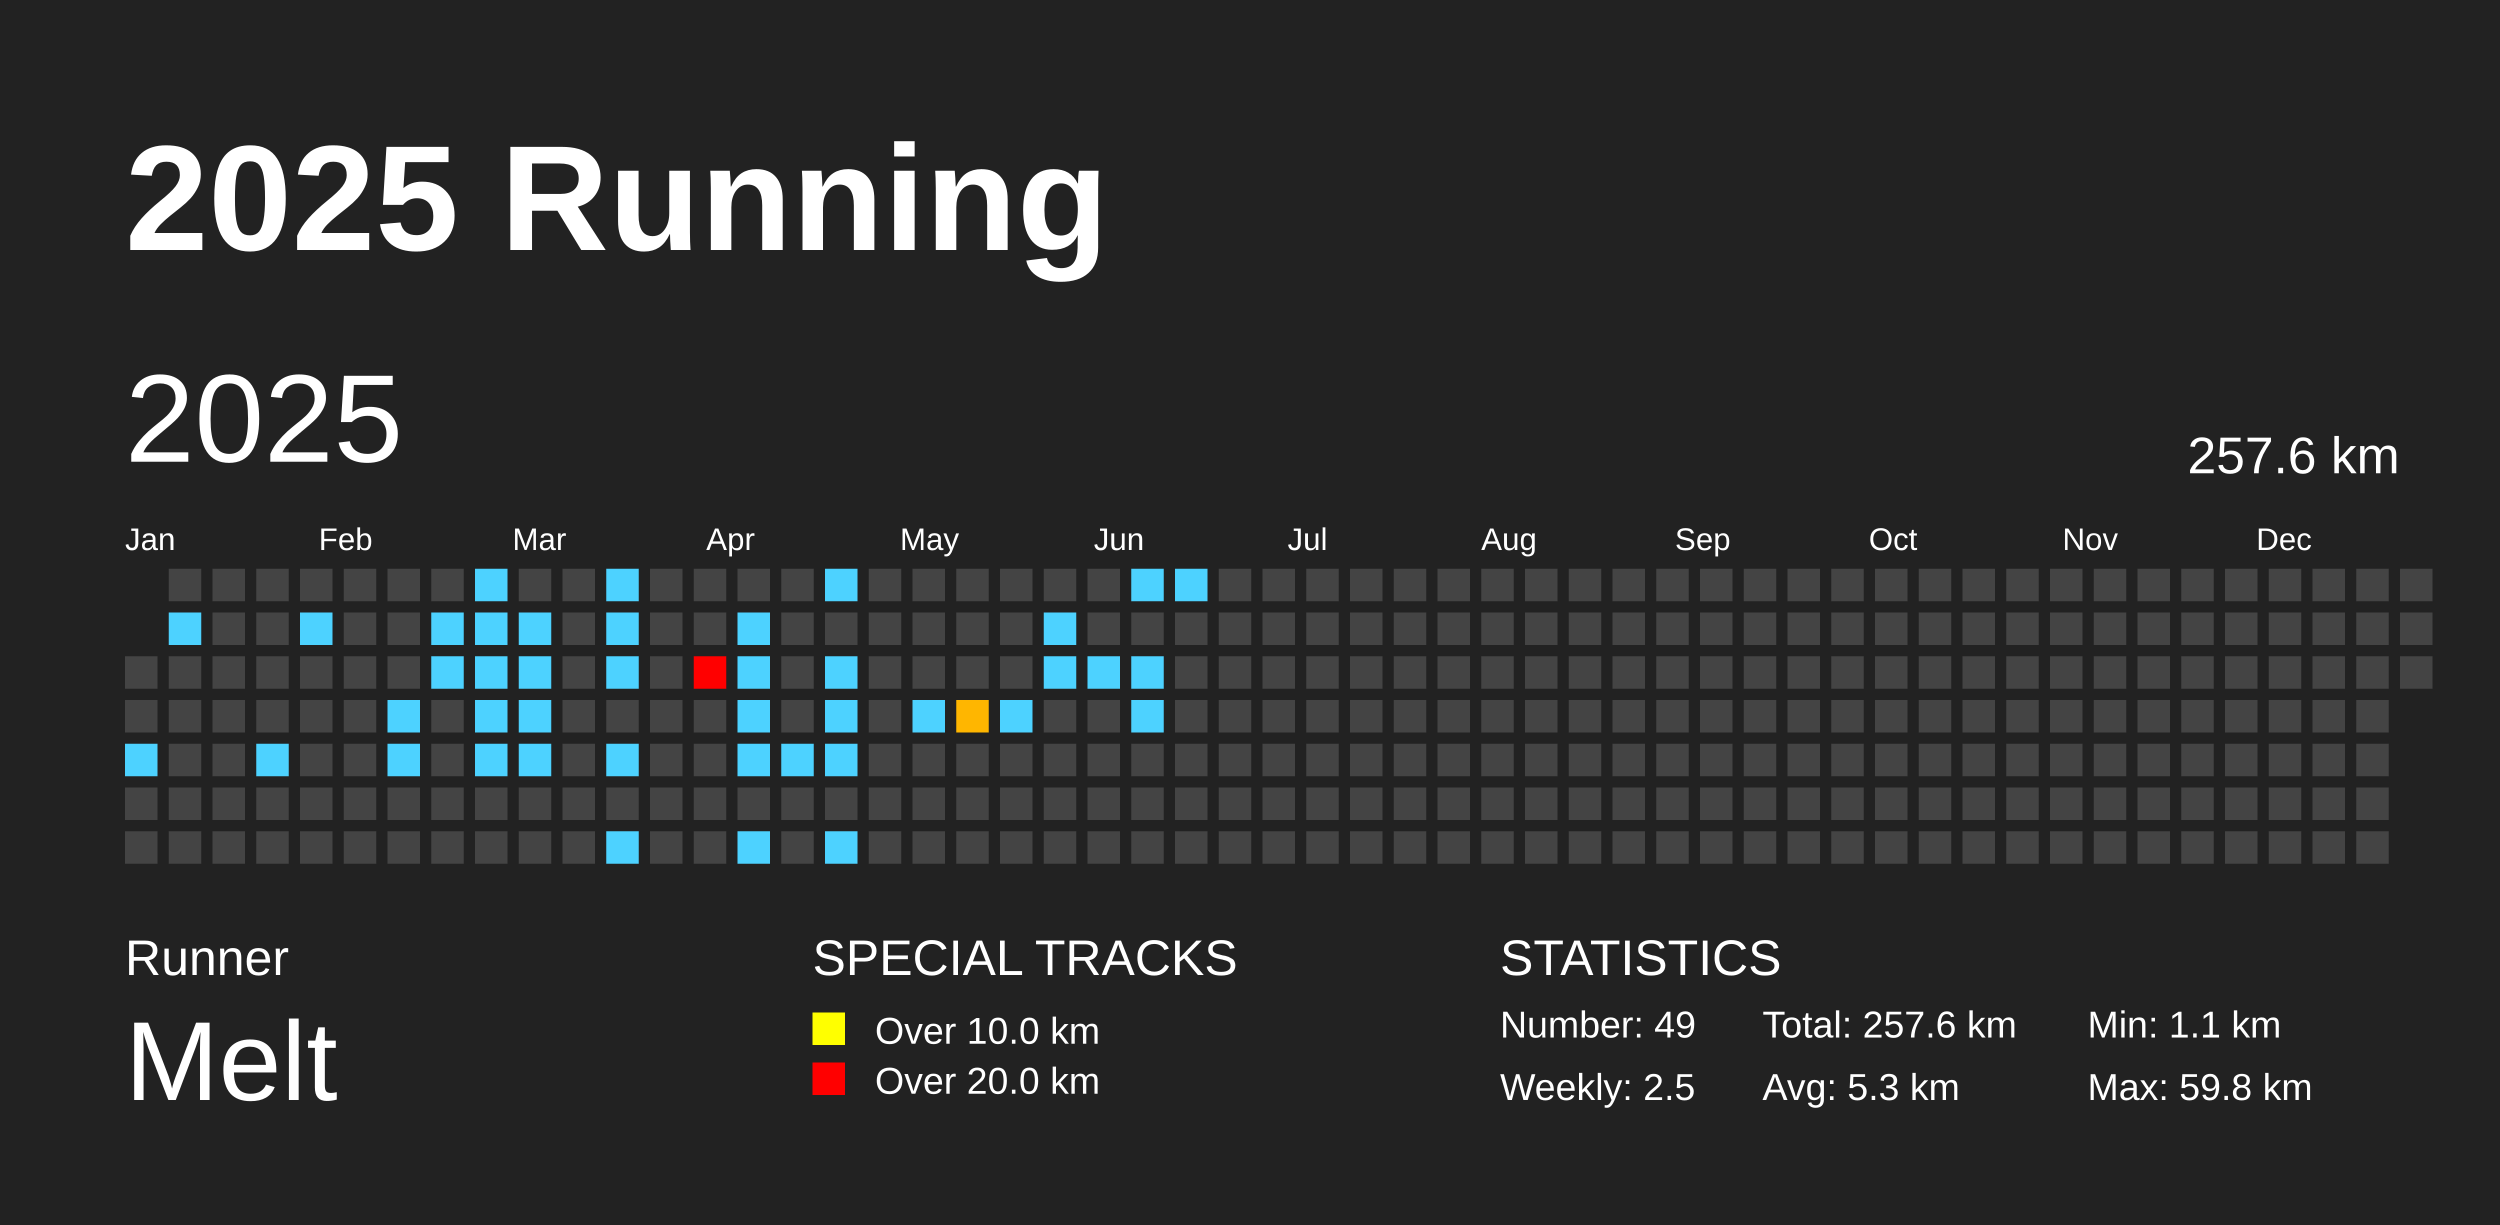
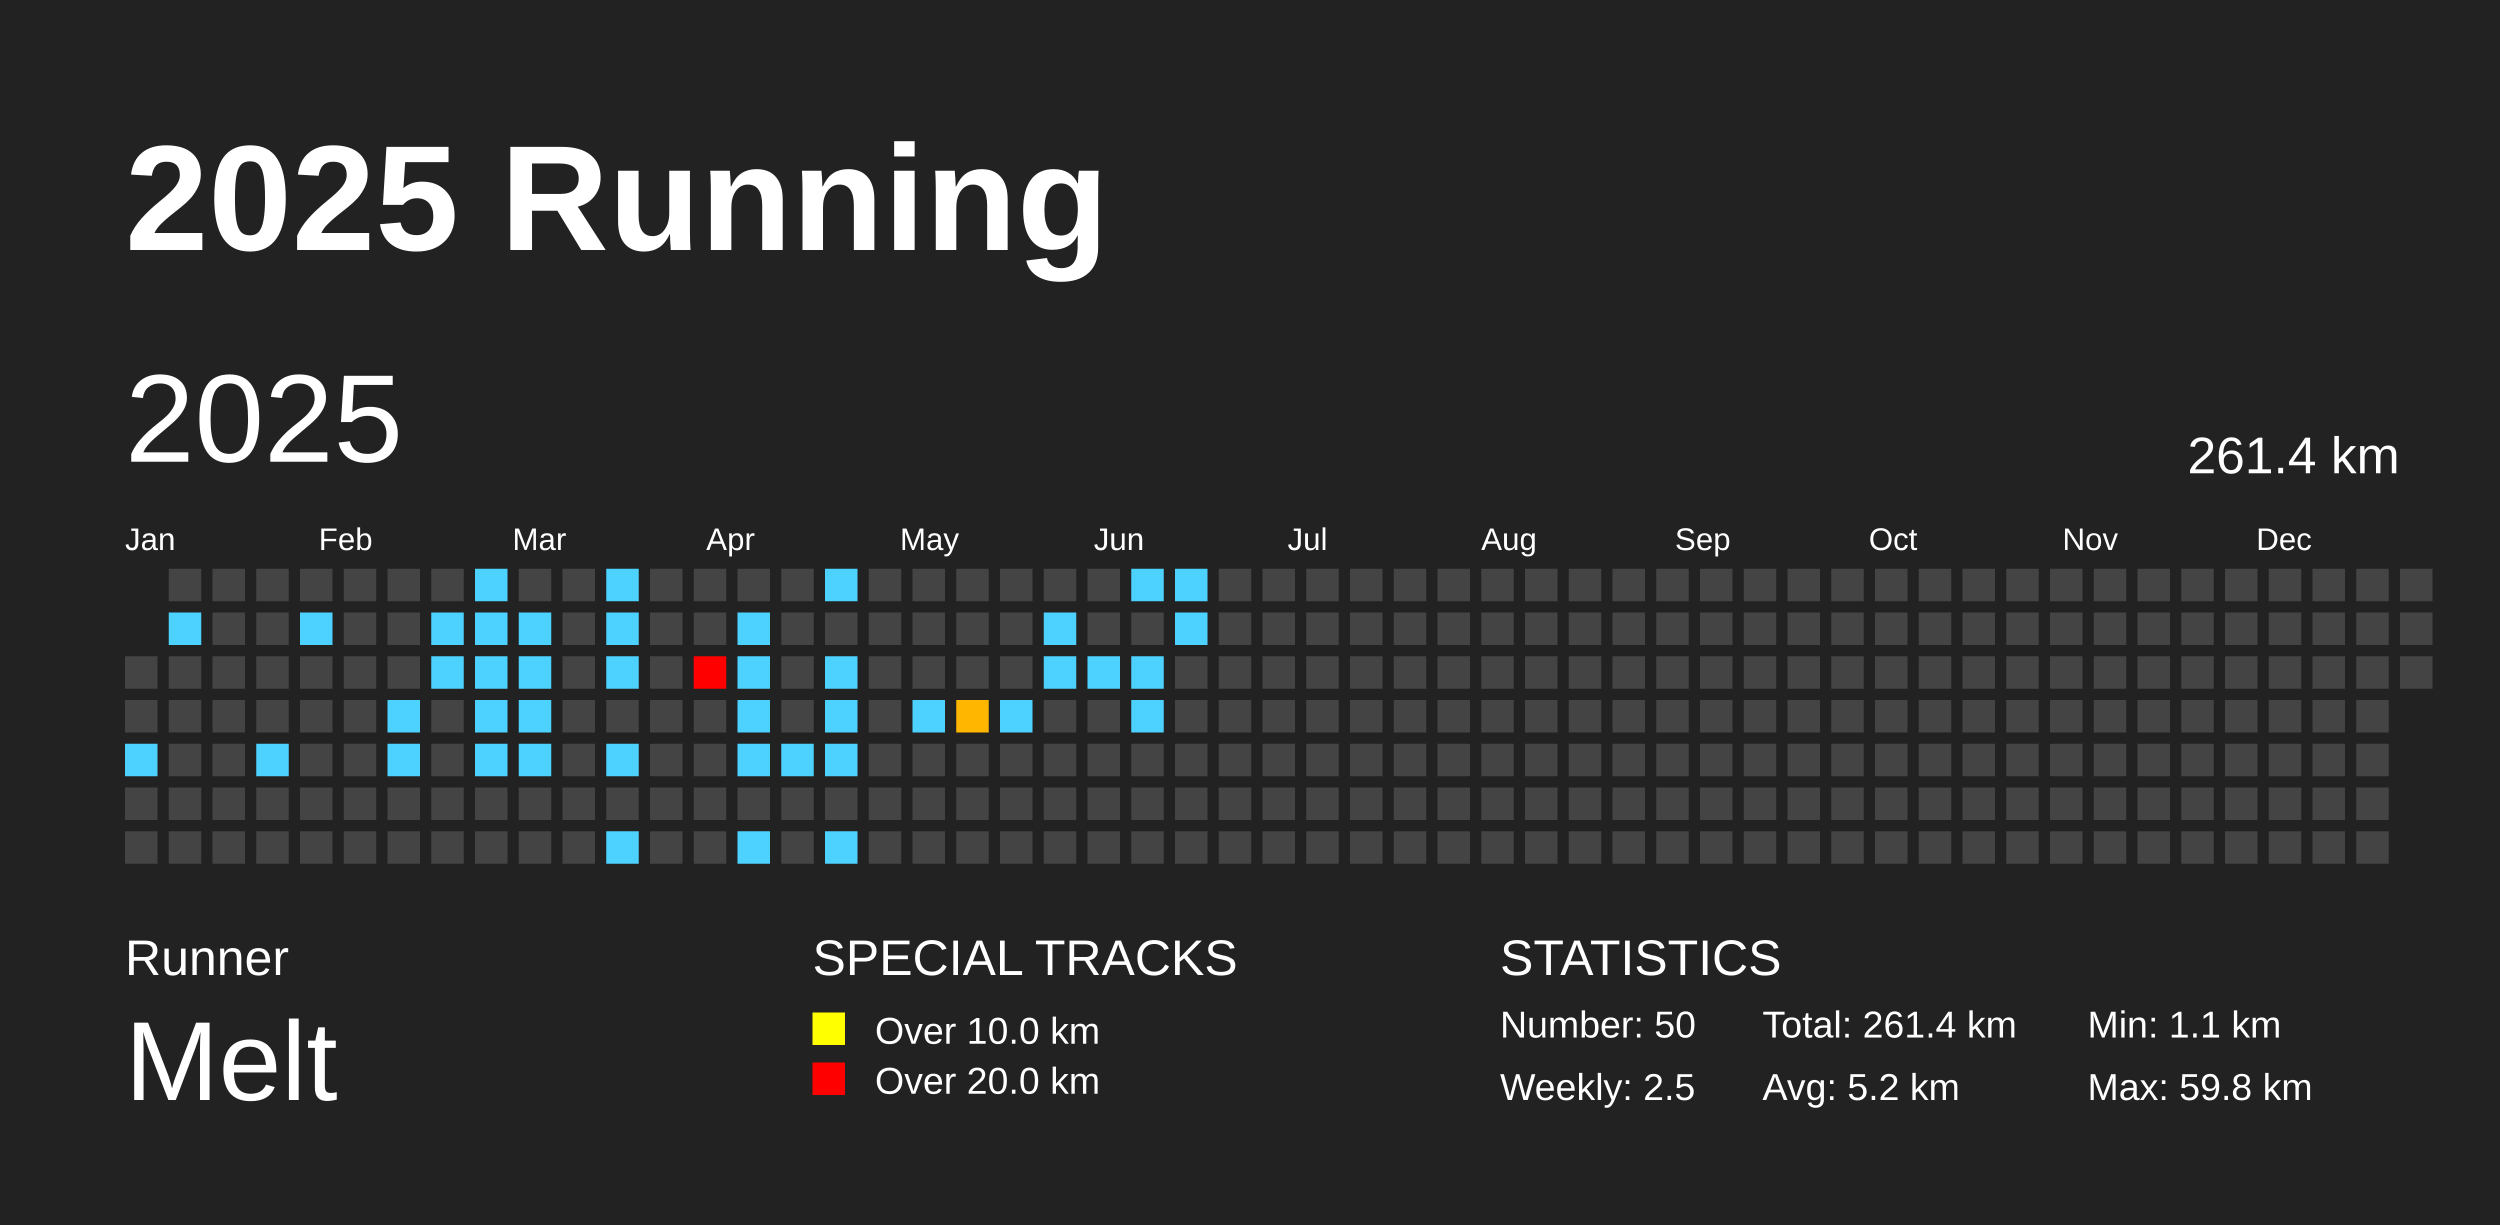
<svg xmlns="http://www.w3.org/2000/svg" baseProfile="full" height="98mm" version="1.1" viewBox="0,0,200,98" width="200mm">
  <defs />
  <rect fill="#222222" height="98" width="200" x="0" y="0" />
  <text fill="#FFFFFF" style="font-size:12px; font-family:Arial; font-weight:bold;" x="10" y="20">2025 Running</text>
  <text fill="#FFFFFF" style="font-size:4px; font-family:Arial" x="10" y="78">Runner</text>
  <text fill="#FFFFFF" style="font-size:9px; font-family:Arial" x="10" y="88">Melt</text>
  <text fill="#FFFFFF" style="font-size:4px; font-family:Arial" x="65" y="78">SPECIAL TRACKS</text>
  <rect fill="yellow" height="2.6" width="2.6" x="65" y="81" />
  <text fill="#FFFFFF" style="font-size:3px; font-family:Arial" x="70" y="83.5">Over 10.0 km</text>
  <rect fill="red" height="2.6" width="2.6" x="65" y="85" />
  <text fill="#FFFFFF" style="font-size:3px; font-family:Arial" x="70" y="87.5">Over 20.0 km</text>
  <text fill="#FFFFFF" style="font-size:4px; font-family:Arial" x="120" y="78">STATISTICS</text>
-   <text fill="#FFFFFF" style="font-size:3px; font-family:Arial" x="120" y="83">Number: 49</text>
+   <text fill="#FFFFFF" style="font-size:3px; font-family:Arial" x="120" y="83">Number: 50</text>
  <text fill="#FFFFFF" style="font-size:3px; font-family:Arial" x="120" y="88">Weekly: 2.5</text>
-   <text fill="#FFFFFF" style="font-size:3px; font-family:Arial" x="141" y="83">Total: 257.6 km</text>
-   <text fill="#FFFFFF" style="font-size:3px; font-family:Arial" x="141" y="88">Avg: 5.3 km</text>
+   <text fill="#FFFFFF" style="font-size:3px; font-family:Arial" x="141" y="83">Total: 261.4 km</text>
+   <text fill="#FFFFFF" style="font-size:3px; font-family:Arial" x="141" y="88">Avg: 5.2 km</text>
  <text fill="#FFFFFF" style="font-size:3px; font-family:Arial" x="167" y="83">Min: 1.1 km</text>
  <text fill="#FFFFFF" style="font-size:3px; font-family:Arial" x="167" y="88">Max: 59.8 km</text>
  <text dominant-baseline="hanging" fill="#FFFFFF" style="font-size:10.0px; font-family:Arial;" x="10" y="30">2025</text>
-   <text dominant-baseline="hanging" fill="#FFFFFF" style="font-size:4.125px; font-family:Arial;" x="175" y="35">257.6 km</text>
+   <text dominant-baseline="hanging" fill="#FFFFFF" style="font-size:4.125px; font-family:Arial;" x="175" y="35">261.4 km</text>
  <text fill="#FFFFFF" style="font-size:2.5px; font-family:Arial" x="10.0" y="44">Jan</text>
  <text fill="#FFFFFF" style="font-size:2.5px; font-family:Arial" x="25.5" y="44">Feb</text>
  <text fill="#FFFFFF" style="font-size:2.5px; font-family:Arial" x="41.0" y="44">Mar</text>
  <text fill="#FFFFFF" style="font-size:2.5px; font-family:Arial" x="56.5" y="44">Apr</text>
  <text fill="#FFFFFF" style="font-size:2.5px; font-family:Arial" x="72.0" y="44">May</text>
  <text fill="#FFFFFF" style="font-size:2.5px; font-family:Arial" x="87.5" y="44">Jun</text>
  <text fill="#FFFFFF" style="font-size:2.5px; font-family:Arial" x="103.0" y="44">Jul</text>
  <text fill="#FFFFFF" style="font-size:2.5px; font-family:Arial" x="118.5" y="44">Aug</text>
  <text fill="#FFFFFF" style="font-size:2.5px; font-family:Arial" x="134.0" y="44">Sep</text>
  <text fill="#FFFFFF" style="font-size:2.5px; font-family:Arial" x="149.5" y="44">Oct</text>
  <text fill="#FFFFFF" style="font-size:2.5px; font-family:Arial" x="165.0" y="44">Nov</text>
  <text fill="#FFFFFF" style="font-size:2.5px; font-family:Arial" x="180.5" y="44">Dec</text>
  <rect fill="#444444" height="2.6" width="2.6" x="10.0" y="52.5" />
  <rect fill="#444444" height="2.6" width="2.6" x="10.0" y="56.0" />
  <rect fill="#4dd2ff" height="2.6" width="2.6" x="10.0" y="59.5" />
  <rect fill="#444444" height="2.6" width="2.6" x="10.0" y="63.0" />
  <rect fill="#444444" height="2.6" width="2.6" x="10.0" y="66.5" />
  <rect fill="#444444" height="2.6" width="2.6" x="13.5" y="45.5" />
  <rect fill="#4dd2ff" height="2.6" width="2.6" x="13.5" y="49.0" />
  <rect fill="#444444" height="2.6" width="2.6" x="13.5" y="52.5" />
  <rect fill="#444444" height="2.6" width="2.6" x="13.5" y="56.0" />
  <rect fill="#444444" height="2.6" width="2.6" x="13.5" y="59.5" />
  <rect fill="#444444" height="2.6" width="2.6" x="13.5" y="63.0" />
  <rect fill="#444444" height="2.6" width="2.6" x="13.5" y="66.5" />
  <rect fill="#444444" height="2.6" width="2.6" x="17.0" y="45.5" />
  <rect fill="#444444" height="2.6" width="2.6" x="17.0" y="49.0" />
  <rect fill="#444444" height="2.6" width="2.6" x="17.0" y="52.5" />
  <rect fill="#444444" height="2.6" width="2.6" x="17.0" y="56.0" />
  <rect fill="#444444" height="2.6" width="2.6" x="17.0" y="59.5" />
  <rect fill="#444444" height="2.6" width="2.6" x="17.0" y="63.0" />
  <rect fill="#444444" height="2.6" width="2.6" x="17.0" y="66.5" />
  <rect fill="#444444" height="2.6" width="2.6" x="20.5" y="45.5" />
  <rect fill="#444444" height="2.6" width="2.6" x="20.5" y="49.0" />
  <rect fill="#444444" height="2.6" width="2.6" x="20.5" y="52.5" />
  <rect fill="#444444" height="2.6" width="2.6" x="20.5" y="56.0" />
  <rect fill="#4dd2ff" height="2.6" width="2.6" x="20.5" y="59.5" />
  <rect fill="#444444" height="2.6" width="2.6" x="20.5" y="63.0" />
  <rect fill="#444444" height="2.6" width="2.6" x="20.5" y="66.5" />
  <rect fill="#444444" height="2.6" width="2.6" x="24.0" y="45.5" />
  <rect fill="#4dd2ff" height="2.6" width="2.6" x="24.0" y="49.0" />
  <rect fill="#444444" height="2.6" width="2.6" x="24.0" y="52.5" />
  <rect fill="#444444" height="2.6" width="2.6" x="24.0" y="56.0" />
  <rect fill="#444444" height="2.6" width="2.6" x="24.0" y="59.5" />
  <rect fill="#444444" height="2.6" width="2.6" x="24.0" y="63.0" />
  <rect fill="#444444" height="2.6" width="2.6" x="24.0" y="66.5" />
  <rect fill="#444444" height="2.6" width="2.6" x="27.5" y="45.5" />
  <rect fill="#444444" height="2.6" width="2.6" x="27.5" y="49.0" />
  <rect fill="#444444" height="2.6" width="2.6" x="27.5" y="52.5" />
  <rect fill="#444444" height="2.6" width="2.6" x="27.5" y="56.0" />
  <rect fill="#444444" height="2.6" width="2.6" x="27.5" y="59.5" />
  <rect fill="#444444" height="2.6" width="2.6" x="27.5" y="63.0" />
  <rect fill="#444444" height="2.6" width="2.6" x="27.5" y="66.5" />
  <rect fill="#444444" height="2.6" width="2.6" x="31.0" y="45.5" />
  <rect fill="#444444" height="2.6" width="2.6" x="31.0" y="49.0" />
  <rect fill="#444444" height="2.6" width="2.6" x="31.0" y="52.5" />
  <rect fill="#4dd2ff" height="2.6" width="2.6" x="31.0" y="56.0" />
  <rect fill="#4dd2ff" height="2.6" width="2.6" x="31.0" y="59.5" />
  <rect fill="#444444" height="2.6" width="2.6" x="31.0" y="63.0" />
  <rect fill="#444444" height="2.6" width="2.6" x="31.0" y="66.5" />
  <rect fill="#444444" height="2.6" width="2.6" x="34.5" y="45.5" />
  <rect fill="#4dd2ff" height="2.6" width="2.6" x="34.5" y="49.0" />
  <rect fill="#4dd2ff" height="2.6" width="2.6" x="34.5" y="52.5" />
  <rect fill="#444444" height="2.6" width="2.6" x="34.5" y="56.0" />
  <rect fill="#444444" height="2.6" width="2.6" x="34.5" y="59.5" />
  <rect fill="#444444" height="2.6" width="2.6" x="34.5" y="63.0" />
  <rect fill="#444444" height="2.6" width="2.6" x="34.5" y="66.5" />
  <rect fill="#4dd2ff" height="2.6" width="2.6" x="38.0" y="45.5" />
  <rect fill="#4dd2ff" height="2.6" width="2.6" x="38.0" y="49.0" />
  <rect fill="#4dd2ff" height="2.6" width="2.6" x="38.0" y="52.5" />
  <rect fill="#4dd2ff" height="2.6" width="2.6" x="38.0" y="56.0" />
  <rect fill="#4dd2ff" height="2.6" width="2.6" x="38.0" y="59.5" />
  <rect fill="#444444" height="2.6" width="2.6" x="38.0" y="63.0" />
  <rect fill="#444444" height="2.6" width="2.6" x="38.0" y="66.5" />
  <rect fill="#444444" height="2.6" width="2.6" x="41.5" y="45.5" />
  <rect fill="#4dd2ff" height="2.6" width="2.6" x="41.5" y="49.0" />
  <rect fill="#4dd2ff" height="2.6" width="2.6" x="41.5" y="52.5" />
  <rect fill="#4dd2ff" height="2.6" width="2.6" x="41.5" y="56.0" />
  <rect fill="#4dd2ff" height="2.6" width="2.6" x="41.5" y="59.5" />
  <rect fill="#444444" height="2.6" width="2.6" x="41.5" y="63.0" />
  <rect fill="#444444" height="2.6" width="2.6" x="41.5" y="66.5" />
  <rect fill="#444444" height="2.6" width="2.6" x="45.0" y="45.5" />
  <rect fill="#444444" height="2.6" width="2.6" x="45.0" y="49.0" />
  <rect fill="#444444" height="2.6" width="2.6" x="45.0" y="52.5" />
  <rect fill="#444444" height="2.6" width="2.6" x="45.0" y="56.0" />
  <rect fill="#444444" height="2.6" width="2.6" x="45.0" y="59.5" />
  <rect fill="#444444" height="2.6" width="2.6" x="45.0" y="63.0" />
  <rect fill="#444444" height="2.6" width="2.6" x="45.0" y="66.5" />
  <rect fill="#4dd2ff" height="2.6" width="2.6" x="48.5" y="45.5" />
  <rect fill="#4dd2ff" height="2.6" width="2.6" x="48.5" y="49.0" />
  <rect fill="#4dd2ff" height="2.6" width="2.6" x="48.5" y="52.5" />
  <rect fill="#444444" height="2.6" width="2.6" x="48.5" y="56.0" />
  <rect fill="#4dd2ff" height="2.6" width="2.6" x="48.5" y="59.5" />
  <rect fill="#444444" height="2.6" width="2.6" x="48.5" y="63.0" />
  <rect fill="#4dd2ff" height="2.6" width="2.6" x="48.5" y="66.5" />
  <rect fill="#444444" height="2.6" width="2.6" x="52.0" y="45.5" />
  <rect fill="#444444" height="2.6" width="2.6" x="52.0" y="49.0" />
  <rect fill="#444444" height="2.6" width="2.6" x="52.0" y="52.5" />
  <rect fill="#444444" height="2.6" width="2.6" x="52.0" y="56.0" />
  <rect fill="#444444" height="2.6" width="2.6" x="52.0" y="59.5" />
  <rect fill="#444444" height="2.6" width="2.6" x="52.0" y="63.0" />
  <rect fill="#444444" height="2.6" width="2.6" x="52.0" y="66.5" />
  <rect fill="#444444" height="2.6" width="2.6" x="55.5" y="45.5" />
  <rect fill="#444444" height="2.6" width="2.6" x="55.5" y="49.0" />
  <rect fill="red" height="2.6" width="2.6" x="55.5" y="52.5" />
  <rect fill="#444444" height="2.6" width="2.6" x="55.5" y="56.0" />
  <rect fill="#444444" height="2.6" width="2.6" x="55.5" y="59.5" />
  <rect fill="#444444" height="2.6" width="2.6" x="55.5" y="63.0" />
  <rect fill="#444444" height="2.6" width="2.6" x="55.5" y="66.5" />
  <rect fill="#444444" height="2.6" width="2.6" x="59.0" y="45.5" />
  <rect fill="#4dd2ff" height="2.6" width="2.6" x="59.0" y="49.0" />
  <rect fill="#4dd2ff" height="2.6" width="2.6" x="59.0" y="52.5" />
  <rect fill="#4dd2ff" height="2.6" width="2.6" x="59.0" y="56.0" />
  <rect fill="#4dd2ff" height="2.6" width="2.6" x="59.0" y="59.5" />
  <rect fill="#444444" height="2.6" width="2.6" x="59.0" y="63.0" />
  <rect fill="#4dd2ff" height="2.6" width="2.6" x="59.0" y="66.5" />
  <rect fill="#444444" height="2.6" width="2.6" x="62.5" y="45.5" />
  <rect fill="#444444" height="2.6" width="2.6" x="62.5" y="49.0" />
  <rect fill="#444444" height="2.6" width="2.6" x="62.5" y="52.5" />
  <rect fill="#444444" height="2.6" width="2.6" x="62.5" y="56.0" />
  <rect fill="#4dd2ff" height="2.6" width="2.6" x="62.5" y="59.5" />
  <rect fill="#444444" height="2.6" width="2.6" x="62.5" y="63.0" />
  <rect fill="#444444" height="2.6" width="2.6" x="62.5" y="66.5" />
  <rect fill="#4dd2ff" height="2.6" width="2.6" x="66.0" y="45.5" />
  <rect fill="#444444" height="2.6" width="2.6" x="66.0" y="49.0" />
  <rect fill="#4dd2ff" height="2.6" width="2.6" x="66.0" y="52.5" />
  <rect fill="#4dd2ff" height="2.6" width="2.6" x="66.0" y="56.0" />
  <rect fill="#4dd2ff" height="2.6" width="2.6" x="66.0" y="59.5" />
  <rect fill="#444444" height="2.6" width="2.6" x="66.0" y="63.0" />
  <rect fill="#4dd2ff" height="2.6" width="2.6" x="66.0" y="66.5" />
  <rect fill="#444444" height="2.6" width="2.6" x="69.5" y="45.5" />
  <rect fill="#444444" height="2.6" width="2.6" x="69.5" y="49.0" />
  <rect fill="#444444" height="2.6" width="2.6" x="69.5" y="52.5" />
  <rect fill="#444444" height="2.6" width="2.6" x="69.5" y="56.0" />
  <rect fill="#444444" height="2.6" width="2.6" x="69.5" y="59.5" />
  <rect fill="#444444" height="2.6" width="2.6" x="69.5" y="63.0" />
  <rect fill="#444444" height="2.6" width="2.6" x="69.5" y="66.5" />
  <rect fill="#444444" height="2.6" width="2.6" x="73.0" y="45.5" />
  <rect fill="#444444" height="2.6" width="2.6" x="73.0" y="49.0" />
  <rect fill="#444444" height="2.6" width="2.6" x="73.0" y="52.5" />
  <rect fill="#4dd2ff" height="2.6" width="2.6" x="73.0" y="56.0" />
  <rect fill="#444444" height="2.6" width="2.6" x="73.0" y="59.5" />
  <rect fill="#444444" height="2.6" width="2.6" x="73.0" y="63.0" />
  <rect fill="#444444" height="2.6" width="2.6" x="73.0" y="66.5" />
  <rect fill="#444444" height="2.6" width="2.6" x="76.5" y="45.5" />
  <rect fill="#444444" height="2.6" width="2.6" x="76.5" y="49.0" />
  <rect fill="#444444" height="2.6" width="2.6" x="76.5" y="52.5" />
  <rect fill="#ffb600" height="2.6" width="2.6" x="76.5" y="56.0" />
  <rect fill="#444444" height="2.6" width="2.6" x="76.5" y="59.5" />
  <rect fill="#444444" height="2.6" width="2.6" x="76.5" y="63.0" />
  <rect fill="#444444" height="2.6" width="2.6" x="76.5" y="66.5" />
  <rect fill="#444444" height="2.6" width="2.6" x="80.0" y="45.5" />
  <rect fill="#444444" height="2.6" width="2.6" x="80.0" y="49.0" />
  <rect fill="#444444" height="2.6" width="2.6" x="80.0" y="52.5" />
  <rect fill="#4dd2ff" height="2.6" width="2.6" x="80.0" y="56.0" />
  <rect fill="#444444" height="2.6" width="2.6" x="80.0" y="59.5" />
  <rect fill="#444444" height="2.6" width="2.6" x="80.0" y="63.0" />
  <rect fill="#444444" height="2.6" width="2.6" x="80.0" y="66.5" />
  <rect fill="#444444" height="2.6" width="2.6" x="83.5" y="45.5" />
  <rect fill="#4dd2ff" height="2.6" width="2.6" x="83.5" y="49.0" />
  <rect fill="#4dd2ff" height="2.6" width="2.6" x="83.5" y="52.5" />
  <rect fill="#444444" height="2.6" width="2.6" x="83.5" y="56.0" />
  <rect fill="#444444" height="2.6" width="2.6" x="83.5" y="59.5" />
  <rect fill="#444444" height="2.6" width="2.6" x="83.5" y="63.0" />
  <rect fill="#444444" height="2.6" width="2.6" x="83.5" y="66.5" />
  <rect fill="#444444" height="2.6" width="2.6" x="87.0" y="45.5" />
  <rect fill="#444444" height="2.6" width="2.6" x="87.0" y="49.0" />
  <rect fill="#4dd2ff" height="2.6" width="2.6" x="87.0" y="52.5" />
  <rect fill="#444444" height="2.6" width="2.6" x="87.0" y="56.0" />
  <rect fill="#444444" height="2.6" width="2.6" x="87.0" y="59.5" />
  <rect fill="#444444" height="2.6" width="2.6" x="87.0" y="63.0" />
  <rect fill="#444444" height="2.6" width="2.6" x="87.0" y="66.5" />
  <rect fill="#4dd2ff" height="2.6" width="2.6" x="90.5" y="45.5" />
  <rect fill="#444444" height="2.6" width="2.6" x="90.5" y="49.0" />
  <rect fill="#4dd2ff" height="2.6" width="2.6" x="90.5" y="52.5" />
  <rect fill="#4dd2ff" height="2.6" width="2.6" x="90.5" y="56.0" />
  <rect fill="#444444" height="2.6" width="2.6" x="90.5" y="59.5" />
  <rect fill="#444444" height="2.6" width="2.6" x="90.5" y="63.0" />
  <rect fill="#444444" height="2.6" width="2.6" x="90.5" y="66.5" />
  <rect fill="#4dd2ff" height="2.6" width="2.6" x="94.0" y="45.5" />
-   <rect fill="#444444" height="2.6" width="2.6" x="94.0" y="49.0" />
+   <rect fill="#4dd2ff" height="2.6" width="2.6" x="94.0" y="49.0" />
  <rect fill="#444444" height="2.6" width="2.6" x="94.0" y="52.5" />
  <rect fill="#444444" height="2.6" width="2.6" x="94.0" y="56.0" />
  <rect fill="#444444" height="2.6" width="2.6" x="94.0" y="59.5" />
  <rect fill="#444444" height="2.6" width="2.6" x="94.0" y="63.0" />
  <rect fill="#444444" height="2.6" width="2.6" x="94.0" y="66.5" />
  <rect fill="#444444" height="2.6" width="2.6" x="97.5" y="45.5" />
  <rect fill="#444444" height="2.6" width="2.6" x="97.5" y="49.0" />
  <rect fill="#444444" height="2.6" width="2.6" x="97.5" y="52.5" />
  <rect fill="#444444" height="2.6" width="2.6" x="97.5" y="56.0" />
  <rect fill="#444444" height="2.6" width="2.6" x="97.5" y="59.5" />
  <rect fill="#444444" height="2.6" width="2.6" x="97.5" y="63.0" />
  <rect fill="#444444" height="2.6" width="2.6" x="97.5" y="66.5" />
  <rect fill="#444444" height="2.6" width="2.6" x="101.0" y="45.5" />
  <rect fill="#444444" height="2.6" width="2.6" x="101.0" y="49.0" />
  <rect fill="#444444" height="2.6" width="2.6" x="101.0" y="52.5" />
  <rect fill="#444444" height="2.6" width="2.6" x="101.0" y="56.0" />
  <rect fill="#444444" height="2.6" width="2.6" x="101.0" y="59.5" />
  <rect fill="#444444" height="2.6" width="2.6" x="101.0" y="63.0" />
  <rect fill="#444444" height="2.6" width="2.6" x="101.0" y="66.5" />
  <rect fill="#444444" height="2.6" width="2.6" x="104.5" y="45.5" />
  <rect fill="#444444" height="2.6" width="2.6" x="104.5" y="49.0" />
  <rect fill="#444444" height="2.6" width="2.6" x="104.5" y="52.5" />
  <rect fill="#444444" height="2.6" width="2.6" x="104.5" y="56.0" />
  <rect fill="#444444" height="2.6" width="2.6" x="104.5" y="59.5" />
  <rect fill="#444444" height="2.6" width="2.6" x="104.5" y="63.0" />
  <rect fill="#444444" height="2.6" width="2.6" x="104.5" y="66.5" />
  <rect fill="#444444" height="2.6" width="2.6" x="108.0" y="45.5" />
  <rect fill="#444444" height="2.6" width="2.6" x="108.0" y="49.0" />
  <rect fill="#444444" height="2.6" width="2.6" x="108.0" y="52.5" />
  <rect fill="#444444" height="2.6" width="2.6" x="108.0" y="56.0" />
  <rect fill="#444444" height="2.6" width="2.6" x="108.0" y="59.5" />
  <rect fill="#444444" height="2.6" width="2.6" x="108.0" y="63.0" />
  <rect fill="#444444" height="2.6" width="2.6" x="108.0" y="66.5" />
  <rect fill="#444444" height="2.6" width="2.6" x="111.5" y="45.5" />
  <rect fill="#444444" height="2.6" width="2.6" x="111.5" y="49.0" />
  <rect fill="#444444" height="2.6" width="2.6" x="111.5" y="52.5" />
  <rect fill="#444444" height="2.6" width="2.6" x="111.5" y="56.0" />
  <rect fill="#444444" height="2.6" width="2.6" x="111.5" y="59.5" />
  <rect fill="#444444" height="2.6" width="2.6" x="111.5" y="63.0" />
  <rect fill="#444444" height="2.6" width="2.6" x="111.5" y="66.5" />
  <rect fill="#444444" height="2.6" width="2.6" x="115.0" y="45.5" />
  <rect fill="#444444" height="2.6" width="2.6" x="115.0" y="49.0" />
  <rect fill="#444444" height="2.6" width="2.6" x="115.0" y="52.5" />
  <rect fill="#444444" height="2.6" width="2.6" x="115.0" y="56.0" />
  <rect fill="#444444" height="2.6" width="2.6" x="115.0" y="59.5" />
  <rect fill="#444444" height="2.6" width="2.6" x="115.0" y="63.0" />
  <rect fill="#444444" height="2.6" width="2.6" x="115.0" y="66.5" />
  <rect fill="#444444" height="2.6" width="2.6" x="118.5" y="45.5" />
  <rect fill="#444444" height="2.6" width="2.6" x="118.5" y="49.0" />
  <rect fill="#444444" height="2.6" width="2.6" x="118.5" y="52.5" />
  <rect fill="#444444" height="2.6" width="2.6" x="118.5" y="56.0" />
  <rect fill="#444444" height="2.6" width="2.6" x="118.5" y="59.5" />
  <rect fill="#444444" height="2.6" width="2.6" x="118.5" y="63.0" />
  <rect fill="#444444" height="2.6" width="2.6" x="118.5" y="66.5" />
  <rect fill="#444444" height="2.6" width="2.6" x="122.0" y="45.5" />
  <rect fill="#444444" height="2.6" width="2.6" x="122.0" y="49.0" />
  <rect fill="#444444" height="2.6" width="2.6" x="122.0" y="52.5" />
  <rect fill="#444444" height="2.6" width="2.6" x="122.0" y="56.0" />
  <rect fill="#444444" height="2.6" width="2.6" x="122.0" y="59.5" />
  <rect fill="#444444" height="2.6" width="2.6" x="122.0" y="63.0" />
  <rect fill="#444444" height="2.6" width="2.6" x="122.0" y="66.5" />
  <rect fill="#444444" height="2.6" width="2.6" x="125.5" y="45.5" />
  <rect fill="#444444" height="2.6" width="2.6" x="125.5" y="49.0" />
  <rect fill="#444444" height="2.6" width="2.6" x="125.5" y="52.5" />
  <rect fill="#444444" height="2.6" width="2.6" x="125.5" y="56.0" />
  <rect fill="#444444" height="2.6" width="2.6" x="125.5" y="59.5" />
  <rect fill="#444444" height="2.6" width="2.6" x="125.5" y="63.0" />
  <rect fill="#444444" height="2.6" width="2.6" x="125.5" y="66.5" />
  <rect fill="#444444" height="2.6" width="2.6" x="129.0" y="45.5" />
  <rect fill="#444444" height="2.6" width="2.6" x="129.0" y="49.0" />
  <rect fill="#444444" height="2.6" width="2.6" x="129.0" y="52.5" />
  <rect fill="#444444" height="2.6" width="2.6" x="129.0" y="56.0" />
  <rect fill="#444444" height="2.6" width="2.6" x="129.0" y="59.5" />
  <rect fill="#444444" height="2.6" width="2.6" x="129.0" y="63.0" />
  <rect fill="#444444" height="2.6" width="2.6" x="129.0" y="66.5" />
  <rect fill="#444444" height="2.6" width="2.6" x="132.5" y="45.5" />
  <rect fill="#444444" height="2.6" width="2.6" x="132.5" y="49.0" />
  <rect fill="#444444" height="2.6" width="2.6" x="132.5" y="52.5" />
  <rect fill="#444444" height="2.6" width="2.6" x="132.5" y="56.0" />
  <rect fill="#444444" height="2.6" width="2.6" x="132.5" y="59.5" />
  <rect fill="#444444" height="2.6" width="2.6" x="132.5" y="63.0" />
  <rect fill="#444444" height="2.6" width="2.6" x="132.5" y="66.5" />
  <rect fill="#444444" height="2.6" width="2.6" x="136.0" y="45.5" />
  <rect fill="#444444" height="2.6" width="2.6" x="136.0" y="49.0" />
  <rect fill="#444444" height="2.6" width="2.6" x="136.0" y="52.5" />
  <rect fill="#444444" height="2.6" width="2.6" x="136.0" y="56.0" />
  <rect fill="#444444" height="2.6" width="2.6" x="136.0" y="59.5" />
  <rect fill="#444444" height="2.6" width="2.6" x="136.0" y="63.0" />
  <rect fill="#444444" height="2.6" width="2.6" x="136.0" y="66.5" />
  <rect fill="#444444" height="2.6" width="2.6" x="139.5" y="45.5" />
  <rect fill="#444444" height="2.6" width="2.6" x="139.5" y="49.0" />
  <rect fill="#444444" height="2.6" width="2.6" x="139.5" y="52.5" />
  <rect fill="#444444" height="2.6" width="2.6" x="139.5" y="56.0" />
  <rect fill="#444444" height="2.6" width="2.6" x="139.5" y="59.5" />
  <rect fill="#444444" height="2.6" width="2.6" x="139.5" y="63.0" />
  <rect fill="#444444" height="2.6" width="2.6" x="139.5" y="66.5" />
  <rect fill="#444444" height="2.6" width="2.6" x="143.0" y="45.5" />
  <rect fill="#444444" height="2.6" width="2.6" x="143.0" y="49.0" />
  <rect fill="#444444" height="2.6" width="2.6" x="143.0" y="52.5" />
  <rect fill="#444444" height="2.6" width="2.6" x="143.0" y="56.0" />
  <rect fill="#444444" height="2.6" width="2.6" x="143.0" y="59.5" />
  <rect fill="#444444" height="2.6" width="2.6" x="143.0" y="63.0" />
  <rect fill="#444444" height="2.6" width="2.6" x="143.0" y="66.5" />
  <rect fill="#444444" height="2.6" width="2.6" x="146.5" y="45.5" />
  <rect fill="#444444" height="2.6" width="2.6" x="146.5" y="49.0" />
  <rect fill="#444444" height="2.6" width="2.6" x="146.5" y="52.5" />
  <rect fill="#444444" height="2.6" width="2.6" x="146.5" y="56.0" />
  <rect fill="#444444" height="2.6" width="2.6" x="146.5" y="59.5" />
  <rect fill="#444444" height="2.6" width="2.6" x="146.5" y="63.0" />
  <rect fill="#444444" height="2.6" width="2.6" x="146.5" y="66.5" />
  <rect fill="#444444" height="2.6" width="2.6" x="150.0" y="45.5" />
  <rect fill="#444444" height="2.6" width="2.6" x="150.0" y="49.0" />
  <rect fill="#444444" height="2.6" width="2.6" x="150.0" y="52.5" />
  <rect fill="#444444" height="2.6" width="2.6" x="150.0" y="56.0" />
  <rect fill="#444444" height="2.6" width="2.6" x="150.0" y="59.5" />
  <rect fill="#444444" height="2.6" width="2.6" x="150.0" y="63.0" />
  <rect fill="#444444" height="2.6" width="2.6" x="150.0" y="66.5" />
  <rect fill="#444444" height="2.6" width="2.6" x="153.5" y="45.5" />
  <rect fill="#444444" height="2.6" width="2.6" x="153.5" y="49.0" />
  <rect fill="#444444" height="2.6" width="2.6" x="153.5" y="52.5" />
  <rect fill="#444444" height="2.6" width="2.6" x="153.5" y="56.0" />
  <rect fill="#444444" height="2.6" width="2.6" x="153.5" y="59.5" />
  <rect fill="#444444" height="2.6" width="2.6" x="153.5" y="63.0" />
  <rect fill="#444444" height="2.6" width="2.6" x="153.5" y="66.5" />
  <rect fill="#444444" height="2.6" width="2.6" x="157.0" y="45.5" />
  <rect fill="#444444" height="2.6" width="2.6" x="157.0" y="49.0" />
  <rect fill="#444444" height="2.6" width="2.6" x="157.0" y="52.5" />
  <rect fill="#444444" height="2.6" width="2.6" x="157.0" y="56.0" />
  <rect fill="#444444" height="2.6" width="2.6" x="157.0" y="59.5" />
  <rect fill="#444444" height="2.6" width="2.6" x="157.0" y="63.0" />
  <rect fill="#444444" height="2.6" width="2.6" x="157.0" y="66.5" />
  <rect fill="#444444" height="2.6" width="2.6" x="160.5" y="45.5" />
  <rect fill="#444444" height="2.6" width="2.6" x="160.5" y="49.0" />
  <rect fill="#444444" height="2.6" width="2.6" x="160.5" y="52.5" />
  <rect fill="#444444" height="2.6" width="2.6" x="160.5" y="56.0" />
  <rect fill="#444444" height="2.6" width="2.6" x="160.5" y="59.5" />
  <rect fill="#444444" height="2.6" width="2.6" x="160.5" y="63.0" />
  <rect fill="#444444" height="2.6" width="2.6" x="160.5" y="66.5" />
  <rect fill="#444444" height="2.6" width="2.6" x="164.0" y="45.5" />
  <rect fill="#444444" height="2.6" width="2.6" x="164.0" y="49.0" />
  <rect fill="#444444" height="2.6" width="2.6" x="164.0" y="52.5" />
  <rect fill="#444444" height="2.6" width="2.6" x="164.0" y="56.0" />
  <rect fill="#444444" height="2.6" width="2.6" x="164.0" y="59.5" />
  <rect fill="#444444" height="2.6" width="2.6" x="164.0" y="63.0" />
  <rect fill="#444444" height="2.6" width="2.6" x="164.0" y="66.5" />
  <rect fill="#444444" height="2.6" width="2.6" x="167.5" y="45.5" />
  <rect fill="#444444" height="2.6" width="2.6" x="167.5" y="49.0" />
  <rect fill="#444444" height="2.6" width="2.6" x="167.5" y="52.5" />
  <rect fill="#444444" height="2.6" width="2.6" x="167.5" y="56.0" />
  <rect fill="#444444" height="2.6" width="2.6" x="167.5" y="59.5" />
  <rect fill="#444444" height="2.6" width="2.6" x="167.5" y="63.0" />
  <rect fill="#444444" height="2.6" width="2.6" x="167.5" y="66.5" />
  <rect fill="#444444" height="2.6" width="2.6" x="171.0" y="45.5" />
  <rect fill="#444444" height="2.6" width="2.6" x="171.0" y="49.0" />
  <rect fill="#444444" height="2.6" width="2.6" x="171.0" y="52.5" />
  <rect fill="#444444" height="2.6" width="2.6" x="171.0" y="56.0" />
  <rect fill="#444444" height="2.6" width="2.6" x="171.0" y="59.5" />
  <rect fill="#444444" height="2.6" width="2.6" x="171.0" y="63.0" />
  <rect fill="#444444" height="2.6" width="2.6" x="171.0" y="66.5" />
  <rect fill="#444444" height="2.6" width="2.6" x="174.5" y="45.5" />
  <rect fill="#444444" height="2.6" width="2.6" x="174.5" y="49.0" />
  <rect fill="#444444" height="2.6" width="2.6" x="174.5" y="52.5" />
  <rect fill="#444444" height="2.6" width="2.6" x="174.5" y="56.0" />
  <rect fill="#444444" height="2.6" width="2.6" x="174.5" y="59.5" />
  <rect fill="#444444" height="2.6" width="2.6" x="174.5" y="63.0" />
  <rect fill="#444444" height="2.6" width="2.6" x="174.5" y="66.5" />
  <rect fill="#444444" height="2.6" width="2.6" x="178.0" y="45.5" />
  <rect fill="#444444" height="2.6" width="2.6" x="178.0" y="49.0" />
  <rect fill="#444444" height="2.6" width="2.6" x="178.0" y="52.5" />
  <rect fill="#444444" height="2.6" width="2.6" x="178.0" y="56.0" />
  <rect fill="#444444" height="2.6" width="2.6" x="178.0" y="59.5" />
  <rect fill="#444444" height="2.6" width="2.6" x="178.0" y="63.0" />
  <rect fill="#444444" height="2.6" width="2.6" x="178.0" y="66.5" />
  <rect fill="#444444" height="2.6" width="2.6" x="181.5" y="45.5" />
  <rect fill="#444444" height="2.6" width="2.6" x="181.5" y="49.0" />
  <rect fill="#444444" height="2.6" width="2.6" x="181.5" y="52.5" />
  <rect fill="#444444" height="2.6" width="2.6" x="181.5" y="56.0" />
  <rect fill="#444444" height="2.6" width="2.6" x="181.5" y="59.5" />
  <rect fill="#444444" height="2.6" width="2.6" x="181.5" y="63.0" />
  <rect fill="#444444" height="2.6" width="2.6" x="181.5" y="66.5" />
  <rect fill="#444444" height="2.6" width="2.6" x="185.0" y="45.5" />
  <rect fill="#444444" height="2.6" width="2.6" x="185.0" y="49.0" />
  <rect fill="#444444" height="2.6" width="2.6" x="185.0" y="52.5" />
  <rect fill="#444444" height="2.6" width="2.6" x="185.0" y="56.0" />
  <rect fill="#444444" height="2.6" width="2.6" x="185.0" y="59.5" />
  <rect fill="#444444" height="2.6" width="2.6" x="185.0" y="63.0" />
  <rect fill="#444444" height="2.6" width="2.6" x="185.0" y="66.5" />
  <rect fill="#444444" height="2.6" width="2.6" x="188.5" y="45.5" />
  <rect fill="#444444" height="2.6" width="2.6" x="188.5" y="49.0" />
  <rect fill="#444444" height="2.6" width="2.6" x="188.5" y="52.5" />
  <rect fill="#444444" height="2.6" width="2.6" x="188.5" y="56.0" />
  <rect fill="#444444" height="2.6" width="2.6" x="188.5" y="59.5" />
  <rect fill="#444444" height="2.6" width="2.6" x="188.5" y="63.0" />
  <rect fill="#444444" height="2.6" width="2.6" x="188.5" y="66.5" />
  <rect fill="#444444" height="2.6" width="2.6" x="192.0" y="45.5" />
  <rect fill="#444444" height="2.6" width="2.6" x="192.0" y="49.0" />
  <rect fill="#444444" height="2.6" width="2.6" x="192.0" y="52.5" />
</svg>
